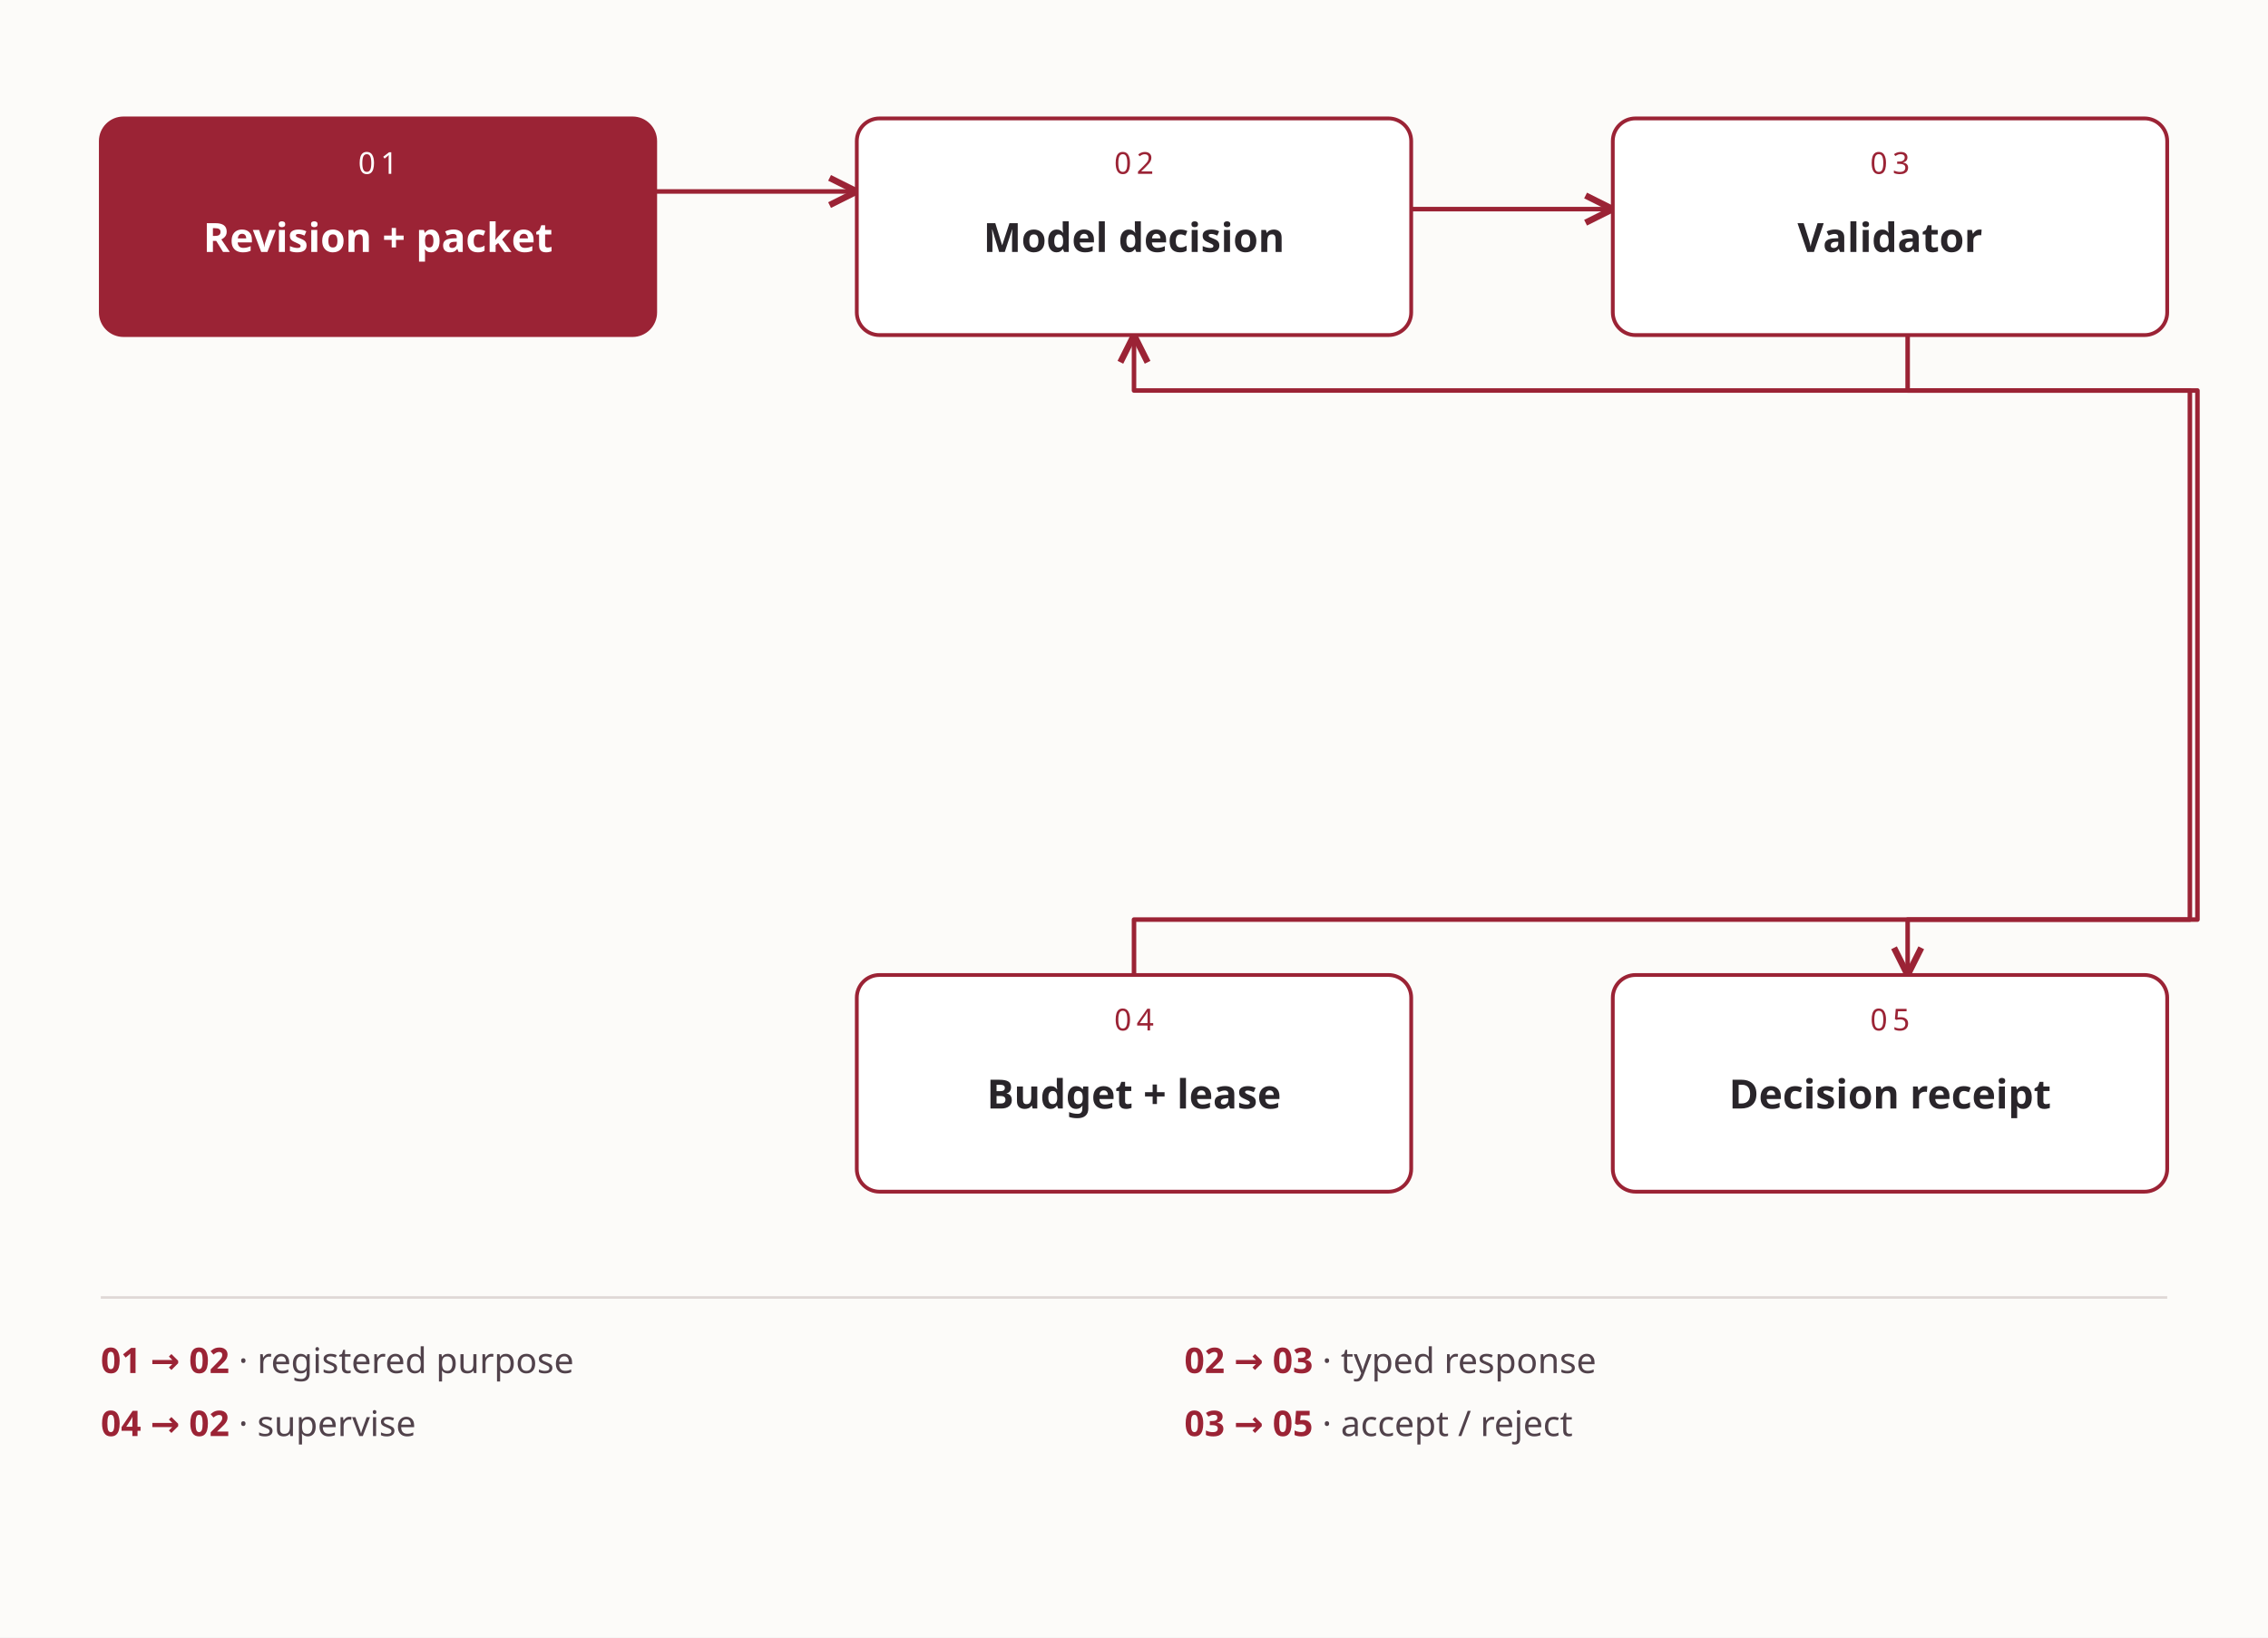
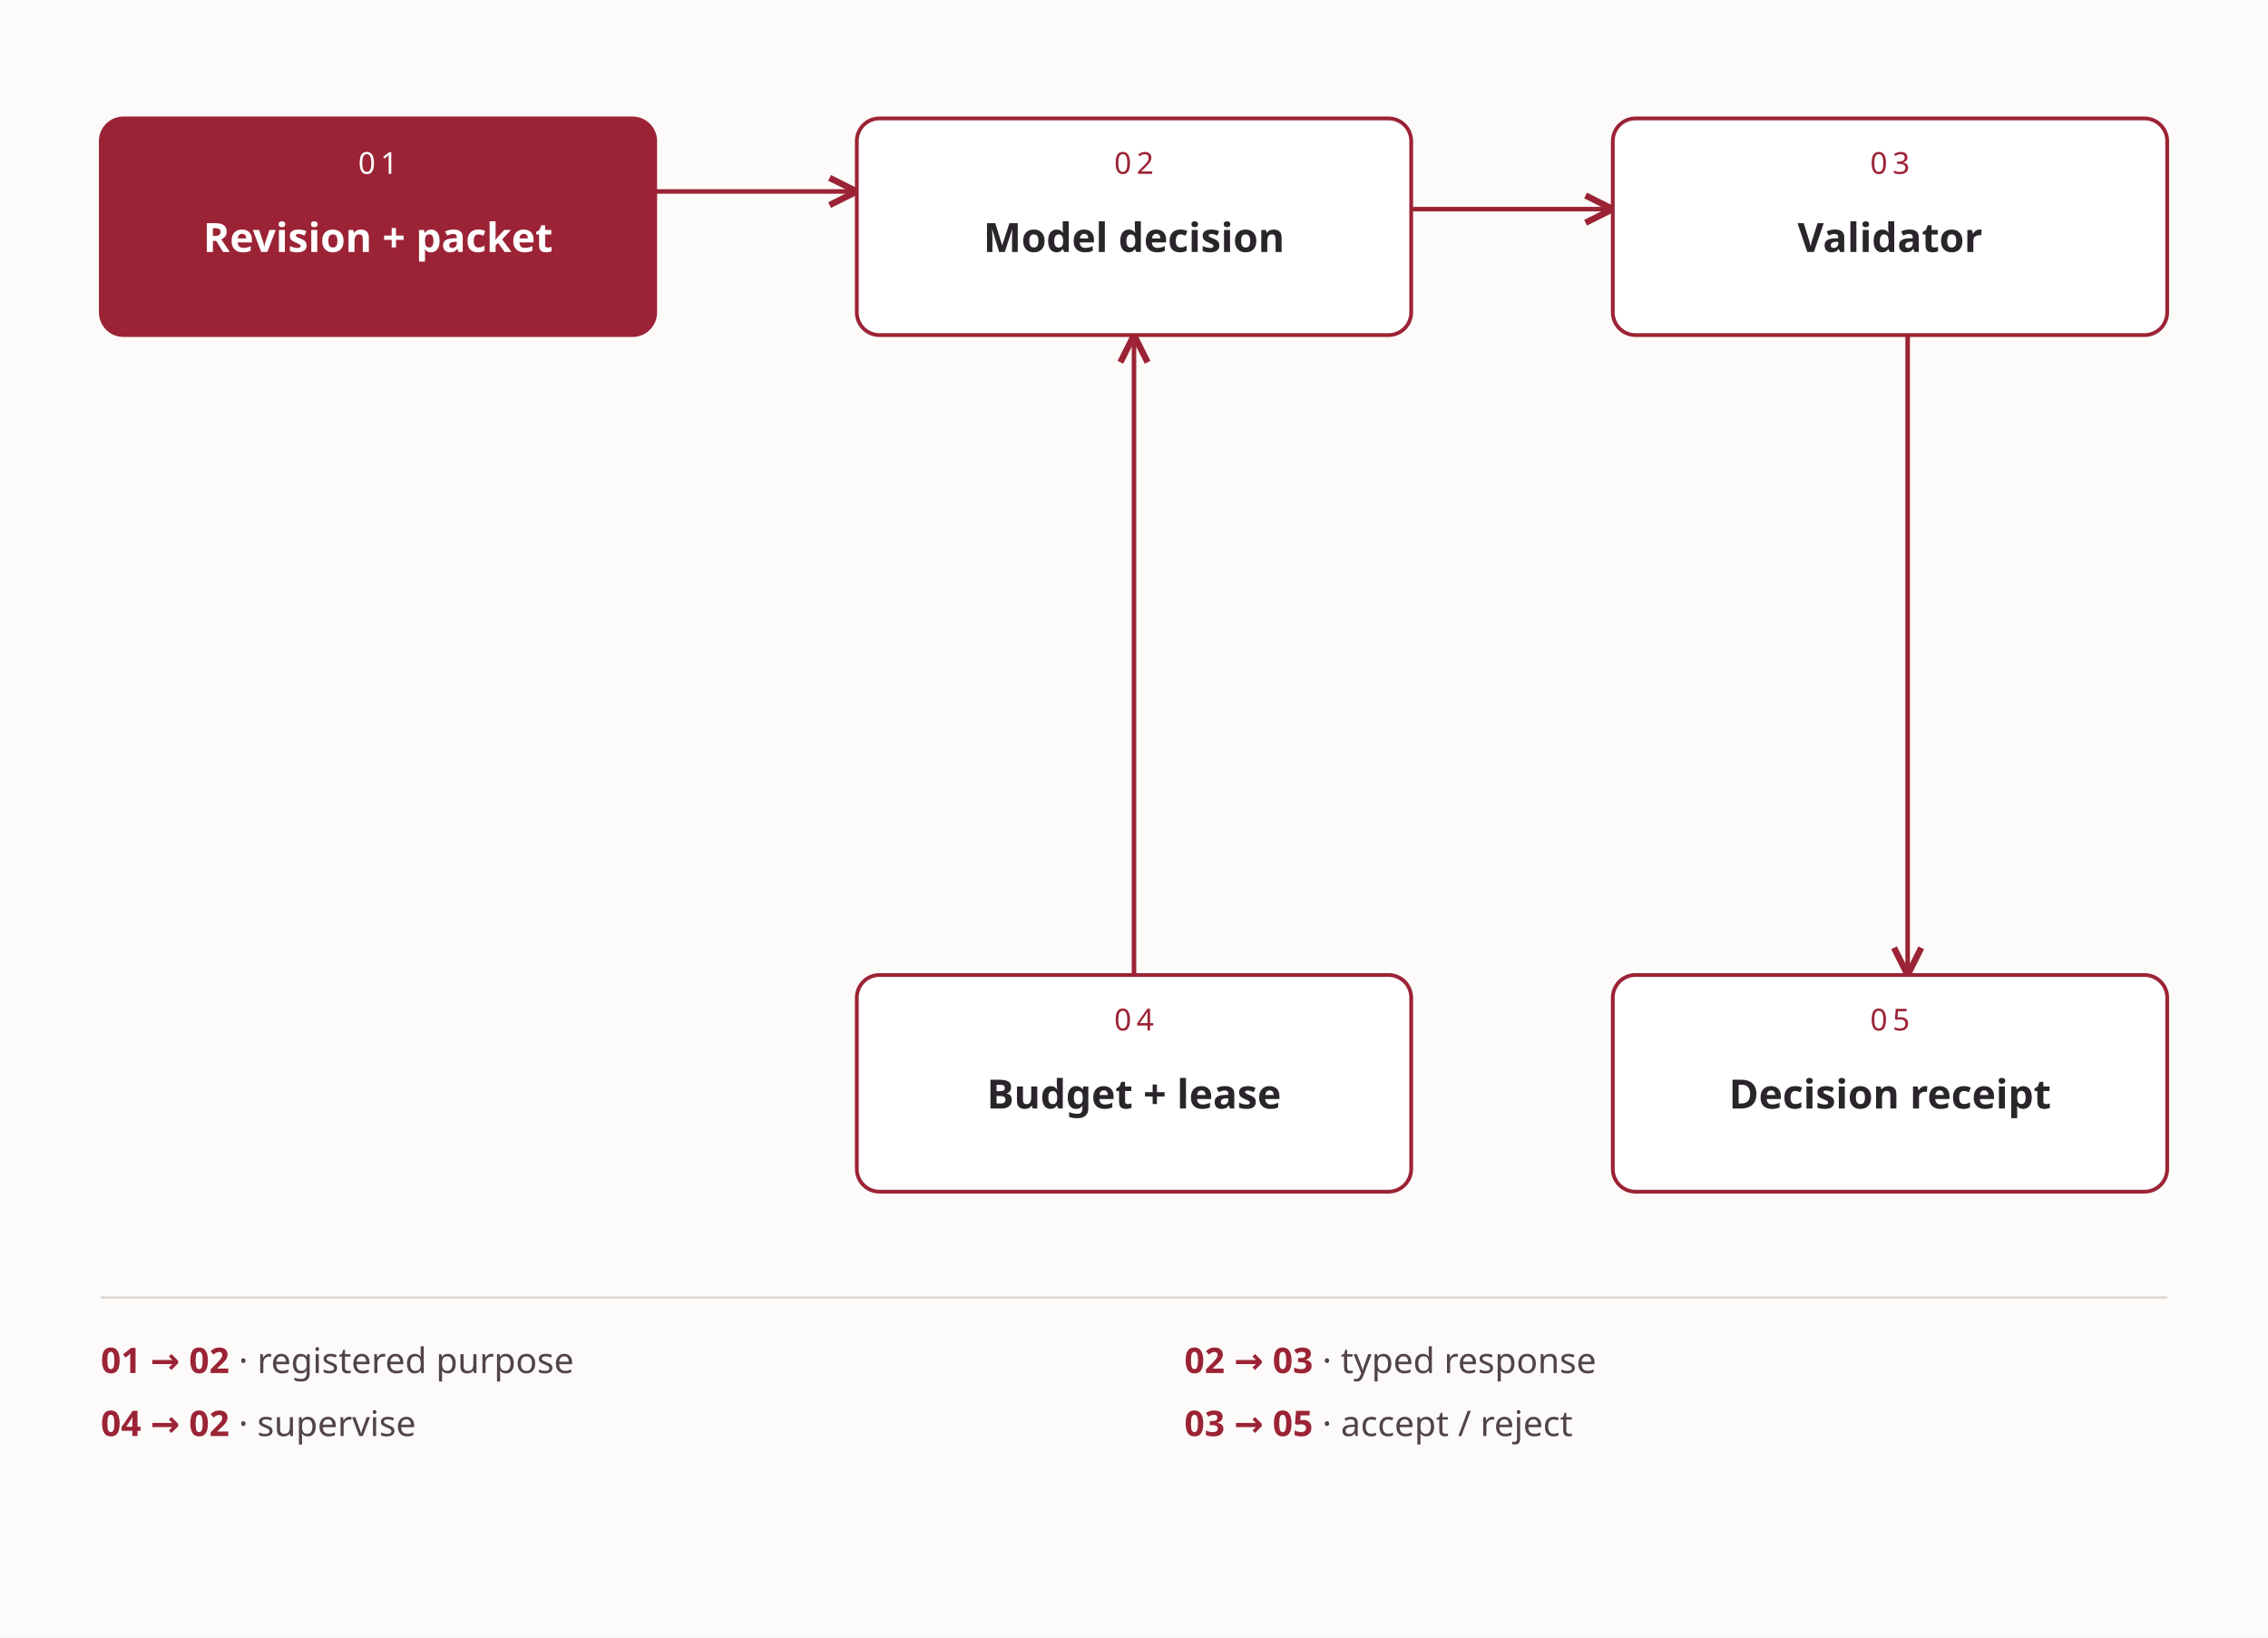
<svg xmlns="http://www.w3.org/2000/svg" viewBox="0 0 900 650" role="img" aria-labelledby="title-decision">
  <defs>
    <marker id="arrow-decision" markerWidth="8" markerHeight="8" refX="7" refY="4" orient="auto">
      <path d="M1 1L7 4L1 7" fill="none" stroke="#9b2335" stroke-width="1.4" />
    </marker>
  </defs>
  <rect width="900" height="650" fill="#fcfbf9" />
  <path class="connector" d="M260 76 L340 76" fill="none" stroke="#9b2335" stroke-width="1.8" stroke-linejoin="round" marker-end="url(#arrow-decision)" />
  <path class="connector" d="M560 83 L640 83" fill="none" stroke="#9b2335" stroke-width="1.8" stroke-linejoin="round" marker-end="url(#arrow-decision)" />
-   <path class="connector" d="M450 387 L450 365 L872 365 L872 155 L450 155 L450 133" fill="none" stroke="#9b2335" stroke-width="1.8" stroke-linejoin="round" marker-end="url(#arrow-decision)" />
-   <path class="connector" d="M757 133 L757 155 L869 155 L869 365 L757 365 L757 387" fill="none" stroke="#9b2335" stroke-width="1.8" stroke-linejoin="round" marker-end="url(#arrow-decision)" />
+   <path class="connector" d="M450 387 L450 133" fill="none" stroke="#9b2335" stroke-width="1.8" stroke-linejoin="round" marker-end="url(#arrow-decision)" />
+   <path class="connector" d="M757 133 L757 387" fill="none" stroke="#9b2335" stroke-width="1.8" stroke-linejoin="round" marker-end="url(#arrow-decision)" />
  <g class="node">
    <rect x="40" y="47" width="220" height="86" rx="9" fill="#9b2335" stroke="#9b2335" stroke-width="1.5" />
    <text x="150" y="69" text-anchor="middle" font-size="12" letter-spacing="2" font-family="sans-serif" fill="#fff">01</text>
    <text x="150" y="100" text-anchor="middle" font-size="16" font-weight="600" font-family="sans-serif" fill="#fff">
      <tspan x="150" dy="0">Revision + packet</tspan>
    </text>
  </g>
  <g class="node">
    <rect x="340" y="47" width="220" height="86" rx="9" fill="#fff" stroke="#9b2335" stroke-width="1.5" />
    <text x="450" y="69" text-anchor="middle" font-size="12" letter-spacing="2" font-family="sans-serif" fill="#9b2335">02</text>
    <text x="450" y="100" text-anchor="middle" font-size="16" font-weight="600" font-family="sans-serif" fill="#29252a">
      <tspan x="450" dy="0">Model decision</tspan>
    </text>
  </g>
  <g class="node">
    <rect x="640" y="47" width="220" height="86" rx="9" fill="#fff" stroke="#9b2335" stroke-width="1.5" />
    <text x="750" y="69" text-anchor="middle" font-size="12" letter-spacing="2" font-family="sans-serif" fill="#9b2335">03</text>
    <text x="750" y="100" text-anchor="middle" font-size="16" font-weight="600" font-family="sans-serif" fill="#29252a">
      <tspan x="750" dy="0">Validator</tspan>
    </text>
  </g>
  <g class="node">
    <rect x="340" y="387" width="220" height="86" rx="9" fill="#fff" stroke="#9b2335" stroke-width="1.5" />
    <text x="450" y="409" text-anchor="middle" font-size="12" letter-spacing="2" font-family="sans-serif" fill="#9b2335">04</text>
    <text x="450" y="440" text-anchor="middle" font-size="16" font-weight="600" font-family="sans-serif" fill="#29252a">
      <tspan x="450" dy="0">Budget + lease</tspan>
    </text>
  </g>
  <g class="node">
    <rect x="640" y="387" width="220" height="86" rx="9" fill="#fff" stroke="#9b2335" stroke-width="1.5" />
    <text x="750" y="409" text-anchor="middle" font-size="12" letter-spacing="2" font-family="sans-serif" fill="#9b2335">05</text>
    <text x="750" y="440" text-anchor="middle" font-size="16" font-weight="600" font-family="sans-serif" fill="#29252a">
      <tspan x="750" dy="0">Decision receipt</tspan>
    </text>
  </g>
  <path d="M40 515H860" stroke="#dfd8d6" />
  <text x="40" y="545" font-size="14" font-family="sans-serif" fill="#51424b">
    <tspan font-weight="700" fill="#9b2335">01 → 02</tspan> · registered purpose</text>
  <text x="470" y="545" font-size="14" font-family="sans-serif" fill="#51424b">
    <tspan font-weight="700" fill="#9b2335">02 → 03</tspan> · typed response</text>
  <text x="40" y="570" font-size="14" font-family="sans-serif" fill="#51424b">
    <tspan font-weight="700" fill="#9b2335">04 → 02</tspan> · supervise</text>
  <text x="470" y="570" font-size="14" font-family="sans-serif" fill="#51424b">
    <tspan font-weight="700" fill="#9b2335">03 → 05</tspan> · accept / reject</text>
</svg>
